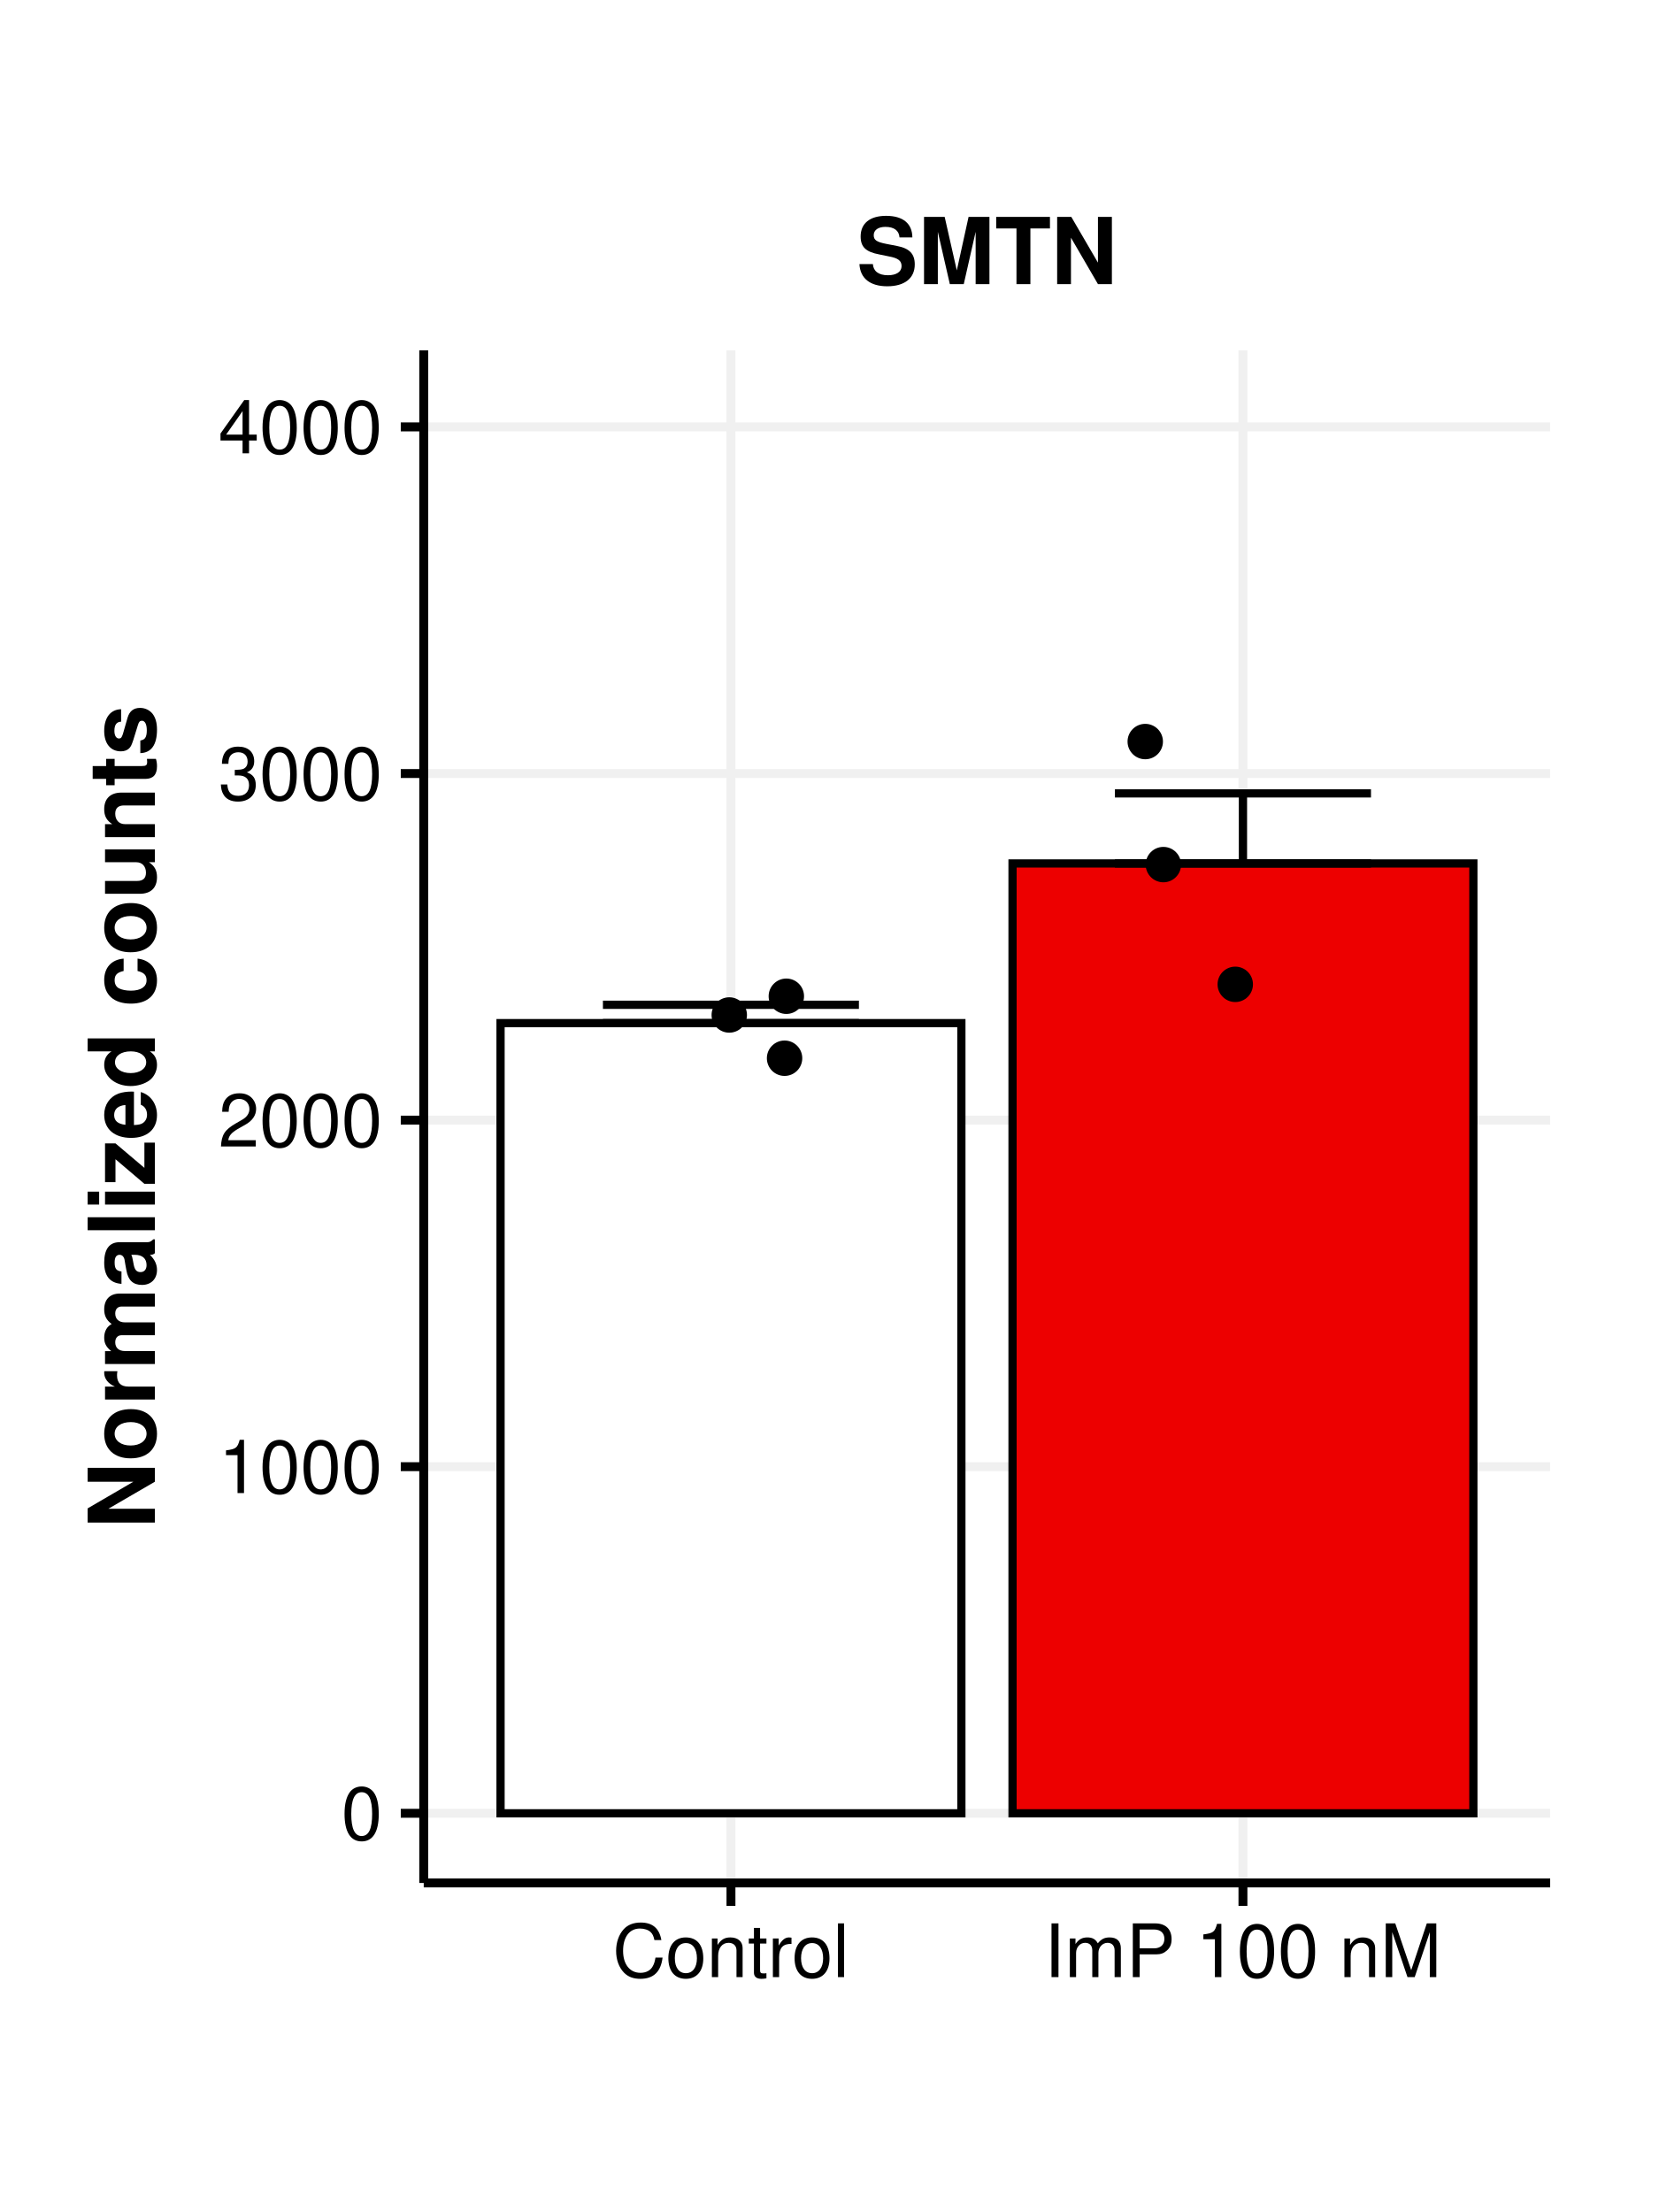
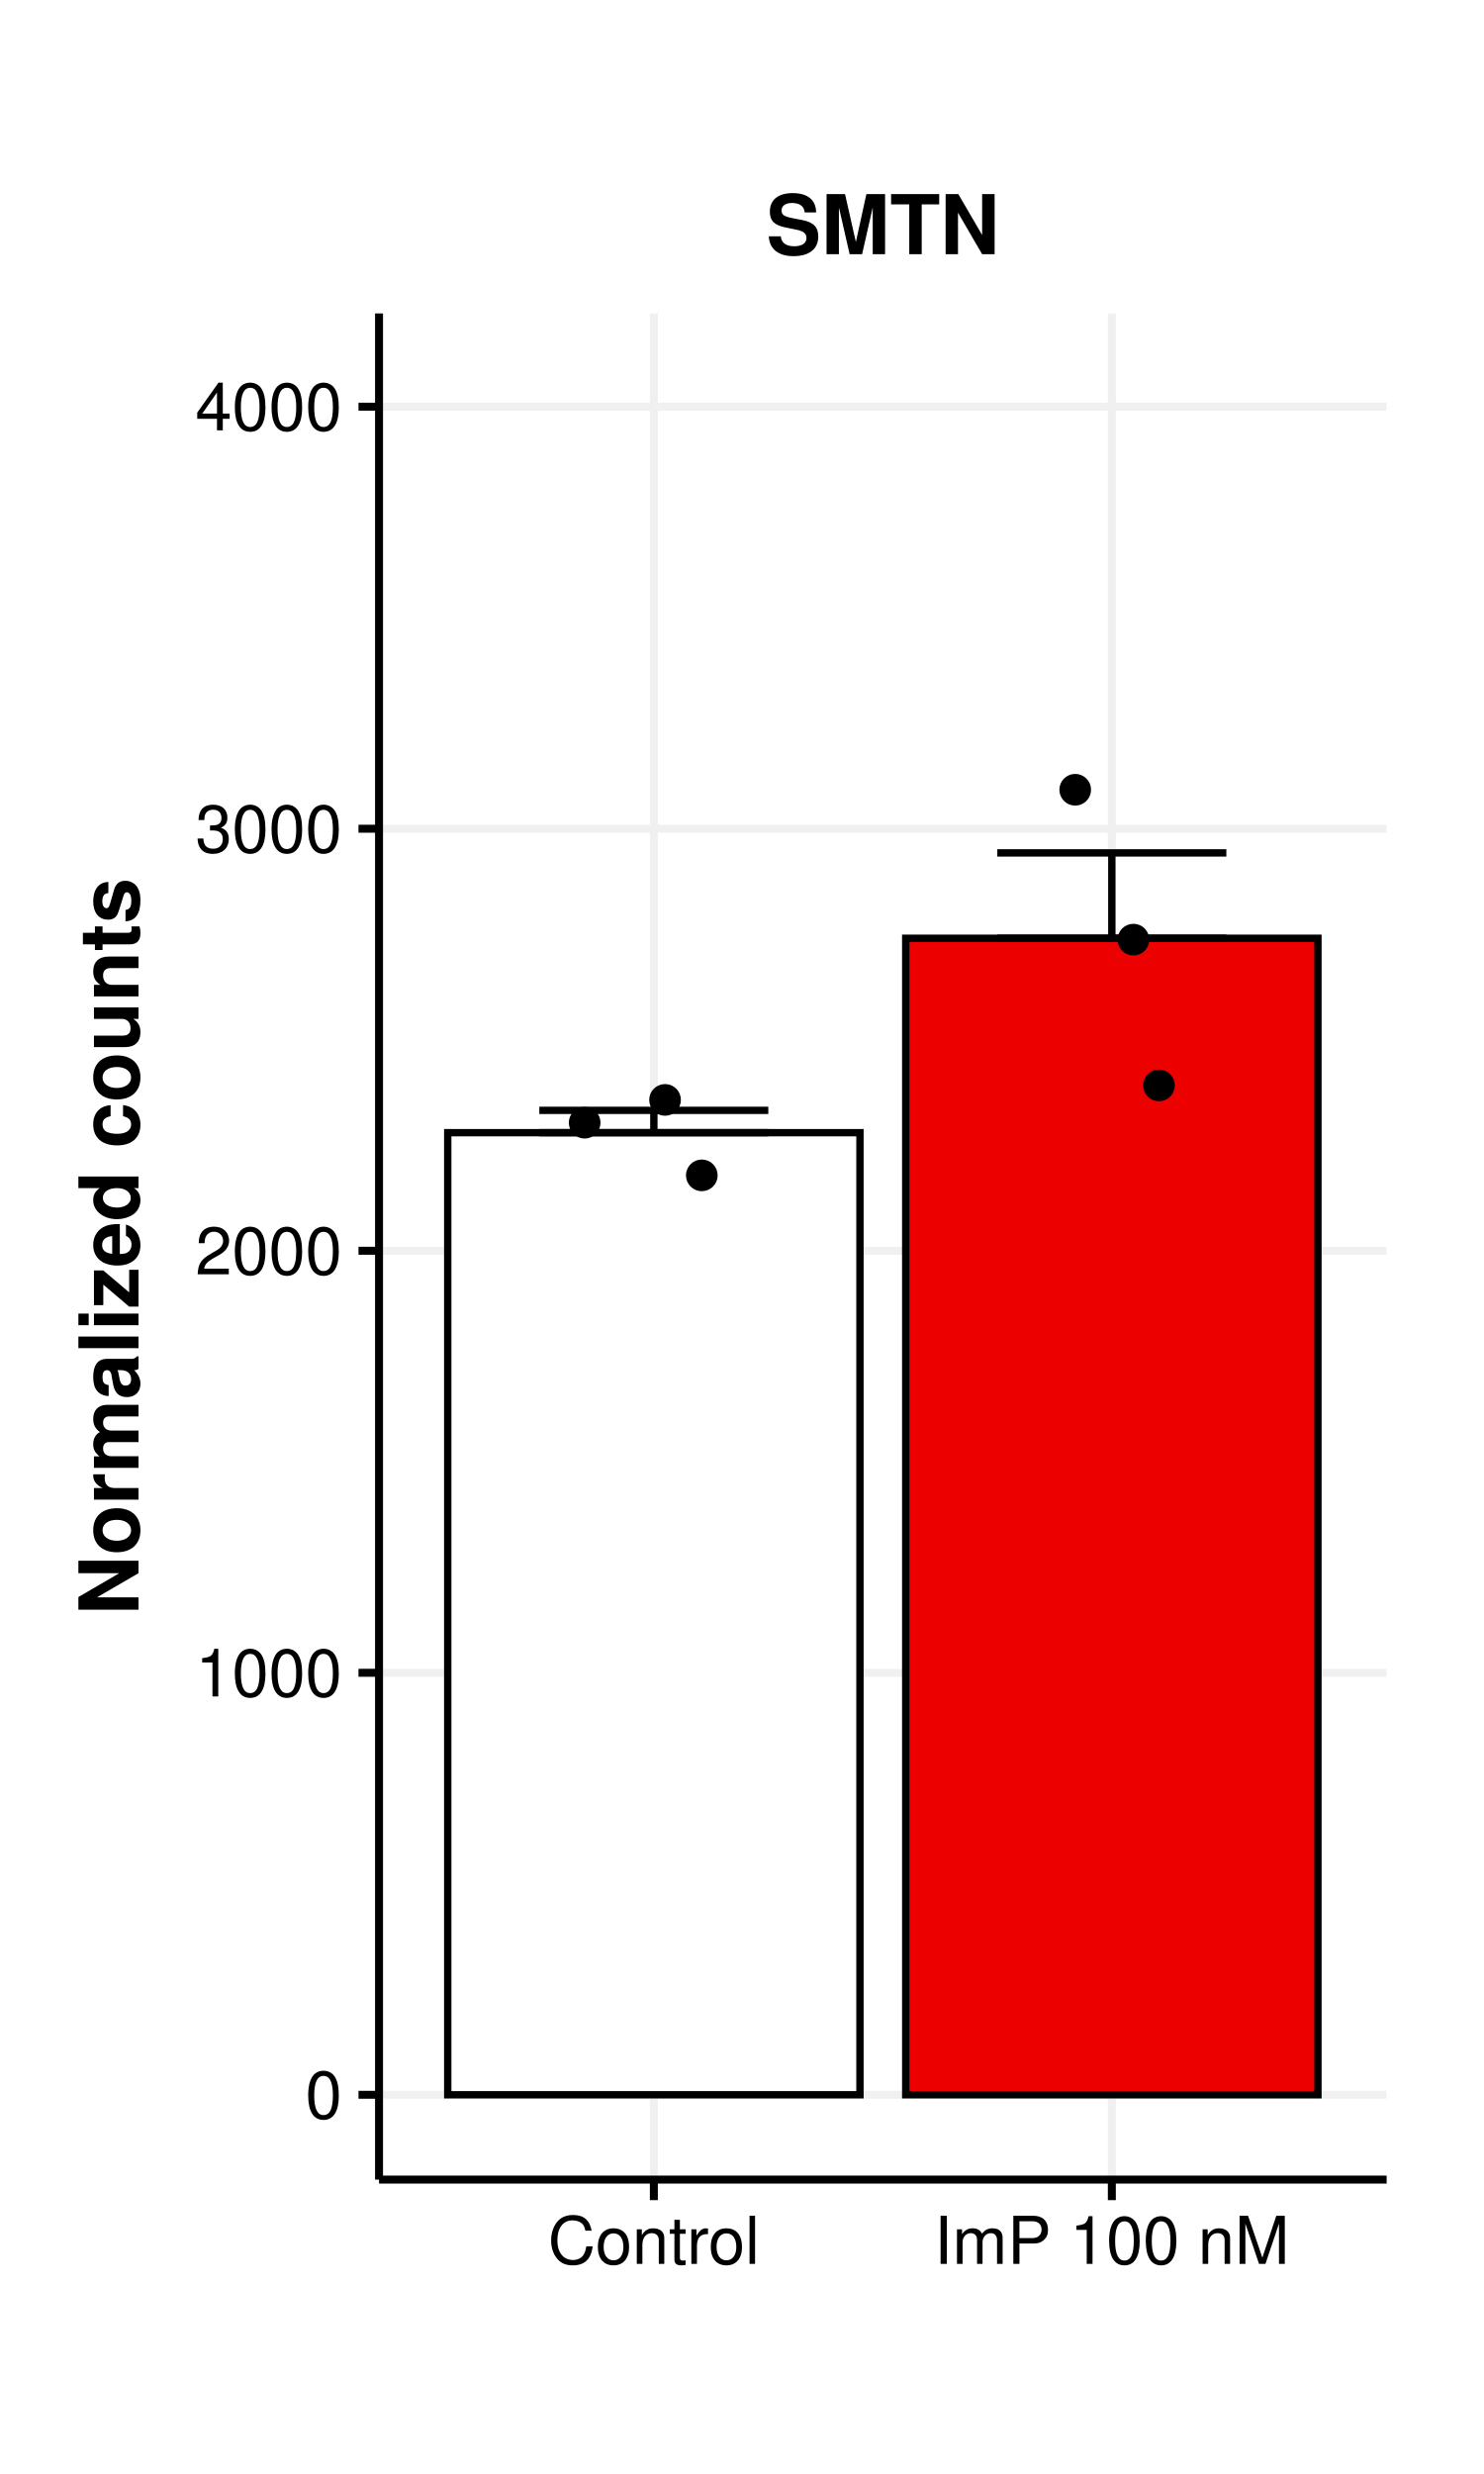
- <svg xmlns="http://www.w3.org/2000/svg" class="svglite" width="216.00pt" height="288.00pt" viewBox="0 0 216.00 288.00">
+ <svg xmlns="http://www.w3.org/2000/svg" class="svglite" width="216.00pt" height="360.00pt" viewBox="0 0 216.00 360.00">
  <defs>
    <style type="text/css">
    .svglite line, .svglite polyline, .svglite polygon, .svglite path, .svglite rect, .svglite circle {
      fill: none;
      stroke: #000000;
      stroke-linecap: round;
      stroke-linejoin: round;
      stroke-miterlimit: 10.00;
    }
    .svglite text {
      white-space: pre;
    }
  </style>
  </defs>
  <rect width="100%" height="100%" style="stroke: none; fill: #FFFFFF;" />
  <defs>
-     <clipPath id="cpMC4wMHwyMTYuMDB8MC4wMHwyODguMDA=">
-       <rect x="0.00" y="0.00" width="216.00" height="288.00" />
+     <clipPath id="cpMC4wMHwyMTYuMDB8MC4wMHwzNjAuMDA=">
+       <rect x="0.00" y="0.00" width="216.00" height="360.00" />
    </clipPath>
  </defs>
-   <g clip-path="url(#cpMC4wMHwyMTYuMDB8MC4wMHwyODguMDA=)">
-     <rect x="0.00" y="0.00" width="216.00" height="288.00" style="stroke-width: 1.16; stroke: none; fill: #FFFFFF;" />
+   <g clip-path="url(#cpMC4wMHwyMTYuMDB8MC4wMHwzNjAuMDA=)">
+     <rect x="0.00" y="0.00" width="216.00" height="360.00" style="stroke-width: 1.16; stroke: none; fill: #FFFFFF;" />
  </g>
  <defs>
-     <clipPath id="cpNTUuMTd8MjAxLjgzfDQ1LjYxfDI0NS4xNg==">
-       <rect x="55.17" y="45.61" width="146.65" height="199.55" />
+     <clipPath id="cpNTUuMTd8MjAxLjgzfDQ1LjYxfDMxNy4xNg==">
+       <rect x="55.17" y="45.61" width="146.65" height="271.55" />
    </clipPath>
  </defs>
-   <g clip-path="url(#cpNTUuMTd8MjAxLjgzfDQ1LjYxfDI0NS4xNg==)">
-     <rect x="55.17" y="45.61" width="146.65" height="199.55" style="stroke-width: 1.16; stroke: none; fill: #FFFFFF;" />
-     <polyline points="55.17,236.09 201.83,236.09 " style="stroke-width: 1.16; stroke: #F0F0F0; stroke-linecap: butt;" />
-     <polyline points="55.17,190.96 201.83,190.96 " style="stroke-width: 1.16; stroke: #F0F0F0; stroke-linecap: butt;" />
-     <polyline points="55.17,145.84 201.83,145.84 " style="stroke-width: 1.16; stroke: #F0F0F0; stroke-linecap: butt;" />
-     <polyline points="55.17,100.71 201.83,100.71 " style="stroke-width: 1.16; stroke: #F0F0F0; stroke-linecap: butt;" />
-     <polyline points="55.17,55.58 201.83,55.58 " style="stroke-width: 1.16; stroke: #F0F0F0; stroke-linecap: butt;" />
-     <polyline points="95.17,245.16 95.17,45.61 " style="stroke-width: 1.16; stroke: #F0F0F0; stroke-linecap: butt;" />
-     <polyline points="161.83,245.16 161.83,45.61 " style="stroke-width: 1.16; stroke: #F0F0F0; stroke-linecap: butt;" />
-     <rect x="65.17" y="133.21" width="60.00" height="102.88" style="stroke-width: 1.07; stroke-linecap: butt; stroke-linejoin: miter; fill: #FFFFFF;" />
-     <rect x="131.83" y="112.42" width="60.00" height="123.67" style="stroke-width: 1.07; stroke-linecap: butt; stroke-linejoin: miter; fill: #ED0000;" />
-     <polyline points="78.50,130.82 111.83,130.82 " style="stroke-width: 1.07; stroke-linecap: butt;" />
-     <polyline points="95.17,130.82 95.17,133.21 " style="stroke-width: 1.07; stroke-linecap: butt;" />
-     <polyline points="78.50,133.21 111.83,133.21 " style="stroke-width: 1.07; stroke-linecap: butt;" />
-     <polyline points="145.16,103.30 178.50,103.30 " style="stroke-width: 1.07; stroke-linecap: butt;" />
-     <polyline points="161.83,103.30 161.83,112.42 " style="stroke-width: 1.07; stroke-linecap: butt;" />
-     <polyline points="145.16,112.42 178.50,112.42 " style="stroke-width: 1.07; stroke-linecap: butt;" />
-     <circle cx="102.38" cy="129.71" r="1.95" style="stroke-width: 0.71; fill: #000000;" />
-     <circle cx="94.95" cy="132.15" r="1.95" style="stroke-width: 0.71; fill: #000000;" />
-     <circle cx="102.15" cy="137.78" r="1.95" style="stroke-width: 0.71; fill: #000000;" />
-     <circle cx="160.83" cy="128.16" r="1.95" style="stroke-width: 0.71; fill: #000000;" />
-     <circle cx="151.47" cy="112.57" r="1.95" style="stroke-width: 0.71; fill: #000000;" />
-     <circle cx="149.11" cy="96.55" r="1.95" style="stroke-width: 0.71; fill: #000000;" />
-     <rect x="55.17" y="45.61" width="146.65" height="199.55" style="stroke-width: 1.16; stroke: none;" />
+   <g clip-path="url(#cpNTUuMTd8MjAxLjgzfDQ1LjYxfDMxNy4xNg==)">
+     <rect x="55.17" y="45.61" width="146.65" height="271.55" style="stroke-width: 1.16; stroke: none; fill: #FFFFFF;" />
+     <polyline points="55.17,304.82 201.83,304.82 " style="stroke-width: 1.16; stroke: #F0F0F0; stroke-linecap: butt;" />
+     <polyline points="55.17,243.41 201.83,243.41 " style="stroke-width: 1.16; stroke: #F0F0F0; stroke-linecap: butt;" />
+     <polyline points="55.17,182.00 201.83,182.00 " style="stroke-width: 1.16; stroke: #F0F0F0; stroke-linecap: butt;" />
+     <polyline points="55.17,120.59 201.83,120.59 " style="stroke-width: 1.16; stroke: #F0F0F0; stroke-linecap: butt;" />
+     <polyline points="55.17,59.18 201.83,59.18 " style="stroke-width: 1.16; stroke: #F0F0F0; stroke-linecap: butt;" />
+     <polyline points="95.17,317.16 95.17,45.61 " style="stroke-width: 1.16; stroke: #F0F0F0; stroke-linecap: butt;" />
+     <polyline points="161.83,317.16 161.83,45.61 " style="stroke-width: 1.16; stroke: #F0F0F0; stroke-linecap: butt;" />
+     <rect x="65.17" y="164.82" width="60.00" height="140.00" style="stroke-width: 1.07; stroke-linecap: butt; stroke-linejoin: miter; fill: #FFFFFF;" />
+     <rect x="131.83" y="136.53" width="60.00" height="168.29" style="stroke-width: 1.07; stroke-linecap: butt; stroke-linejoin: miter; fill: #ED0000;" />
+     <polyline points="78.50,161.57 111.83,161.57 " style="stroke-width: 1.07; stroke-linecap: butt;" />
+     <polyline points="95.17,161.57 95.17,164.82 " style="stroke-width: 1.07; stroke-linecap: butt;" />
+     <polyline points="78.50,164.82 111.83,164.82 " style="stroke-width: 1.07; stroke-linecap: butt;" />
+     <polyline points="145.16,124.11 178.50,124.11 " style="stroke-width: 1.07; stroke-linecap: butt;" />
+     <polyline points="161.83,124.11 161.83,136.53 " style="stroke-width: 1.07; stroke-linecap: butt;" />
+     <polyline points="145.16,136.53 178.50,136.53 " style="stroke-width: 1.07; stroke-linecap: butt;" />
+     <circle cx="96.80" cy="160.05" r="1.95" style="stroke-width: 0.71; fill: #000000;" />
+     <circle cx="85.10" cy="163.37" r="1.95" style="stroke-width: 0.71; fill: #000000;" />
+     <circle cx="102.15" cy="171.03" r="1.95" style="stroke-width: 0.71; fill: #000000;" />
+     <circle cx="168.69" cy="157.94" r="1.95" style="stroke-width: 0.71; fill: #000000;" />
+     <circle cx="164.97" cy="136.73" r="1.95" style="stroke-width: 0.71; fill: #000000;" />
+     <circle cx="156.50" cy="114.92" r="1.95" style="stroke-width: 0.71; fill: #000000;" />
+     <rect x="55.17" y="45.61" width="146.65" height="271.55" style="stroke-width: 1.16; stroke: none;" />
  </g>
-   <g clip-path="url(#cpMC4wMHwyMTYuMDB8MC4wMHwyODguMDA=)">
-     <polyline points="55.17,245.16 55.17,45.61 " style="stroke-width: 1.16; stroke-linecap: butt;" />
-     <text x="49.79" y="239.53" text-anchor="end" style="font-size: 9.60px; font-family: &quot;Helvetica&quot;;" textLength="5.34px" lengthAdjust="spacingAndGlyphs">0</text>
-     <text x="49.79" y="194.40" text-anchor="end" style="font-size: 9.60px; font-family: &quot;Helvetica&quot;;" textLength="21.34px" lengthAdjust="spacingAndGlyphs">1000</text>
-     <text x="49.79" y="149.28" text-anchor="end" style="font-size: 9.60px; font-family: &quot;Helvetica&quot;;" textLength="21.34px" lengthAdjust="spacingAndGlyphs">2000</text>
-     <text x="49.79" y="104.15" text-anchor="end" style="font-size: 9.60px; font-family: &quot;Helvetica&quot;;" textLength="21.34px" lengthAdjust="spacingAndGlyphs">3000</text>
-     <text x="49.79" y="59.02" text-anchor="end" style="font-size: 9.60px; font-family: &quot;Helvetica&quot;;" textLength="21.34px" lengthAdjust="spacingAndGlyphs">4000</text>
-     <polyline points="52.18,236.09 55.17,236.09 " style="stroke-width: 1.16; stroke-linecap: butt;" />
-     <polyline points="52.18,190.96 55.17,190.96 " style="stroke-width: 1.16; stroke-linecap: butt;" />
-     <polyline points="52.18,145.84 55.17,145.84 " style="stroke-width: 1.16; stroke-linecap: butt;" />
-     <polyline points="52.18,100.71 55.17,100.71 " style="stroke-width: 1.16; stroke-linecap: butt;" />
-     <polyline points="52.18,55.58 55.17,55.58 " style="stroke-width: 1.16; stroke-linecap: butt;" />
-     <polyline points="55.17,245.16 201.83,245.16 " style="stroke-width: 1.16; stroke-linecap: butt;" />
-     <polyline points="95.17,248.15 95.17,245.16 " style="stroke-width: 1.16; stroke-linecap: butt;" />
-     <polyline points="161.83,248.15 161.83,245.16 " style="stroke-width: 1.16; stroke-linecap: butt;" />
-     <text x="95.17" y="257.42" text-anchor="middle" style="font-size: 9.60px; font-family: &quot;Helvetica&quot;;" textLength="30.92px" lengthAdjust="spacingAndGlyphs">Control</text>
-     <text x="161.83" y="257.42" text-anchor="middle" style="font-size: 9.60px; font-family: &quot;Helvetica&quot;;" textLength="51.72px" lengthAdjust="spacingAndGlyphs">ImP 100 nM</text>
-     <text transform="translate(20.16,145.39) rotate(-90)" text-anchor="middle" style="font-size: 12.00px; font-weight: bold; font-family: &quot;Helvetica&quot;;" textLength="107.35px" lengthAdjust="spacingAndGlyphs">Normalized counts</text>
+   <g clip-path="url(#cpMC4wMHwyMTYuMDB8MC4wMHwzNjAuMDA=)">
+     <polyline points="55.17,317.16 55.17,45.61 " style="stroke-width: 1.16; stroke-linecap: butt;" />
+     <text x="49.79" y="308.26" text-anchor="end" style="font-size: 9.60px; font-family: &quot;Helvetica&quot;;" textLength="5.34px" lengthAdjust="spacingAndGlyphs">0</text>
+     <text x="49.79" y="246.85" text-anchor="end" style="font-size: 9.60px; font-family: &quot;Helvetica&quot;;" textLength="21.34px" lengthAdjust="spacingAndGlyphs">1000</text>
+     <text x="49.79" y="185.44" text-anchor="end" style="font-size: 9.60px; font-family: &quot;Helvetica&quot;;" textLength="21.34px" lengthAdjust="spacingAndGlyphs">2000</text>
+     <text x="49.79" y="124.03" text-anchor="end" style="font-size: 9.60px; font-family: &quot;Helvetica&quot;;" textLength="21.34px" lengthAdjust="spacingAndGlyphs">3000</text>
+     <text x="49.79" y="62.62" text-anchor="end" style="font-size: 9.60px; font-family: &quot;Helvetica&quot;;" textLength="21.34px" lengthAdjust="spacingAndGlyphs">4000</text>
+     <polyline points="52.18,304.82 55.17,304.82 " style="stroke-width: 1.16; stroke-linecap: butt;" />
+     <polyline points="52.18,243.41 55.17,243.41 " style="stroke-width: 1.16; stroke-linecap: butt;" />
+     <polyline points="52.18,182.00 55.17,182.00 " style="stroke-width: 1.16; stroke-linecap: butt;" />
+     <polyline points="52.18,120.59 55.17,120.59 " style="stroke-width: 1.16; stroke-linecap: butt;" />
+     <polyline points="52.18,59.18 55.17,59.18 " style="stroke-width: 1.16; stroke-linecap: butt;" />
+     <polyline points="55.17,317.16 201.83,317.16 " style="stroke-width: 1.16; stroke-linecap: butt;" />
+     <polyline points="95.17,320.15 95.17,317.16 " style="stroke-width: 1.16; stroke-linecap: butt;" />
+     <polyline points="161.83,320.15 161.83,317.16 " style="stroke-width: 1.16; stroke-linecap: butt;" />
+     <text x="95.17" y="329.42" text-anchor="middle" style="font-size: 9.60px; font-family: &quot;Helvetica&quot;;" textLength="30.92px" lengthAdjust="spacingAndGlyphs">Control</text>
+     <text x="161.83" y="329.42" text-anchor="middle" style="font-size: 9.60px; font-family: &quot;Helvetica&quot;;" textLength="51.72px" lengthAdjust="spacingAndGlyphs">ImP 100 nM</text>
+     <text transform="translate(20.16,181.39) rotate(-90)" text-anchor="middle" style="font-size: 12.00px; font-weight: bold; font-family: &quot;Helvetica&quot;;" textLength="107.35px" lengthAdjust="spacingAndGlyphs">Normalized counts</text>
    <text x="128.50" y="36.99" text-anchor="middle" style="font-size: 12.00px; font-weight: bold; font-family: &quot;Helvetica&quot;;" textLength="34.00px" lengthAdjust="spacingAndGlyphs">SMTN</text>
  </g>
</svg>
